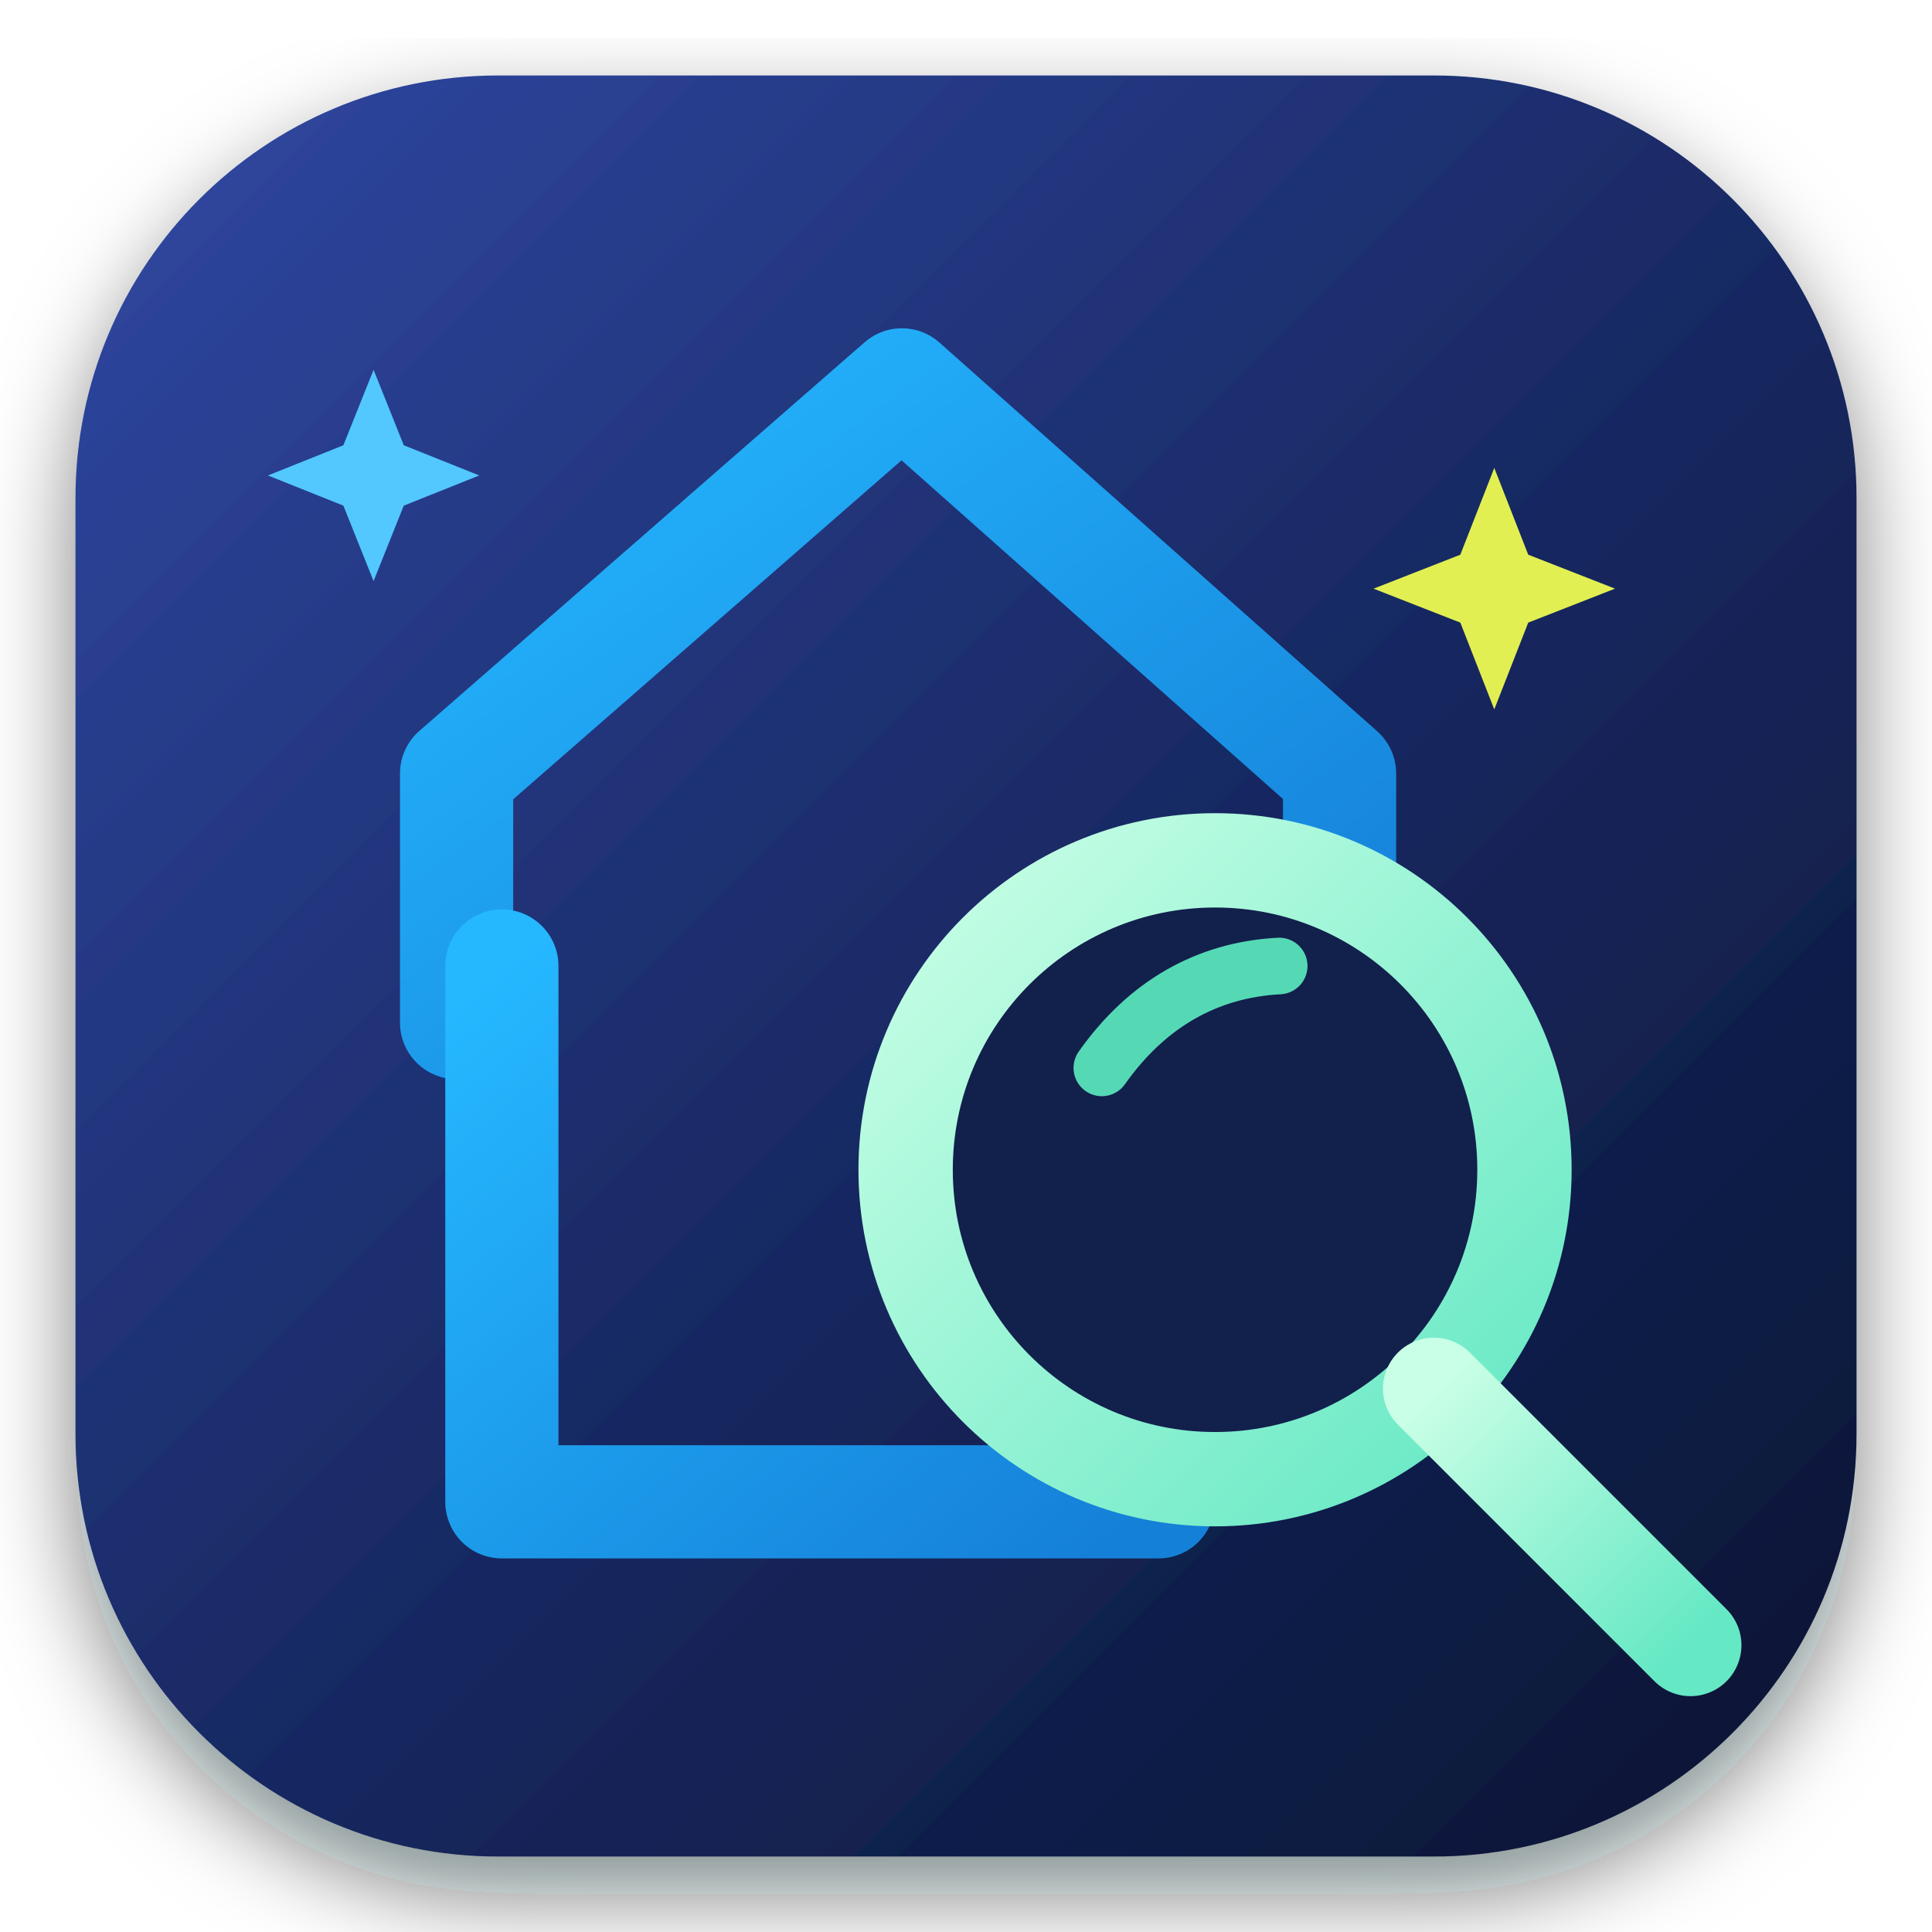
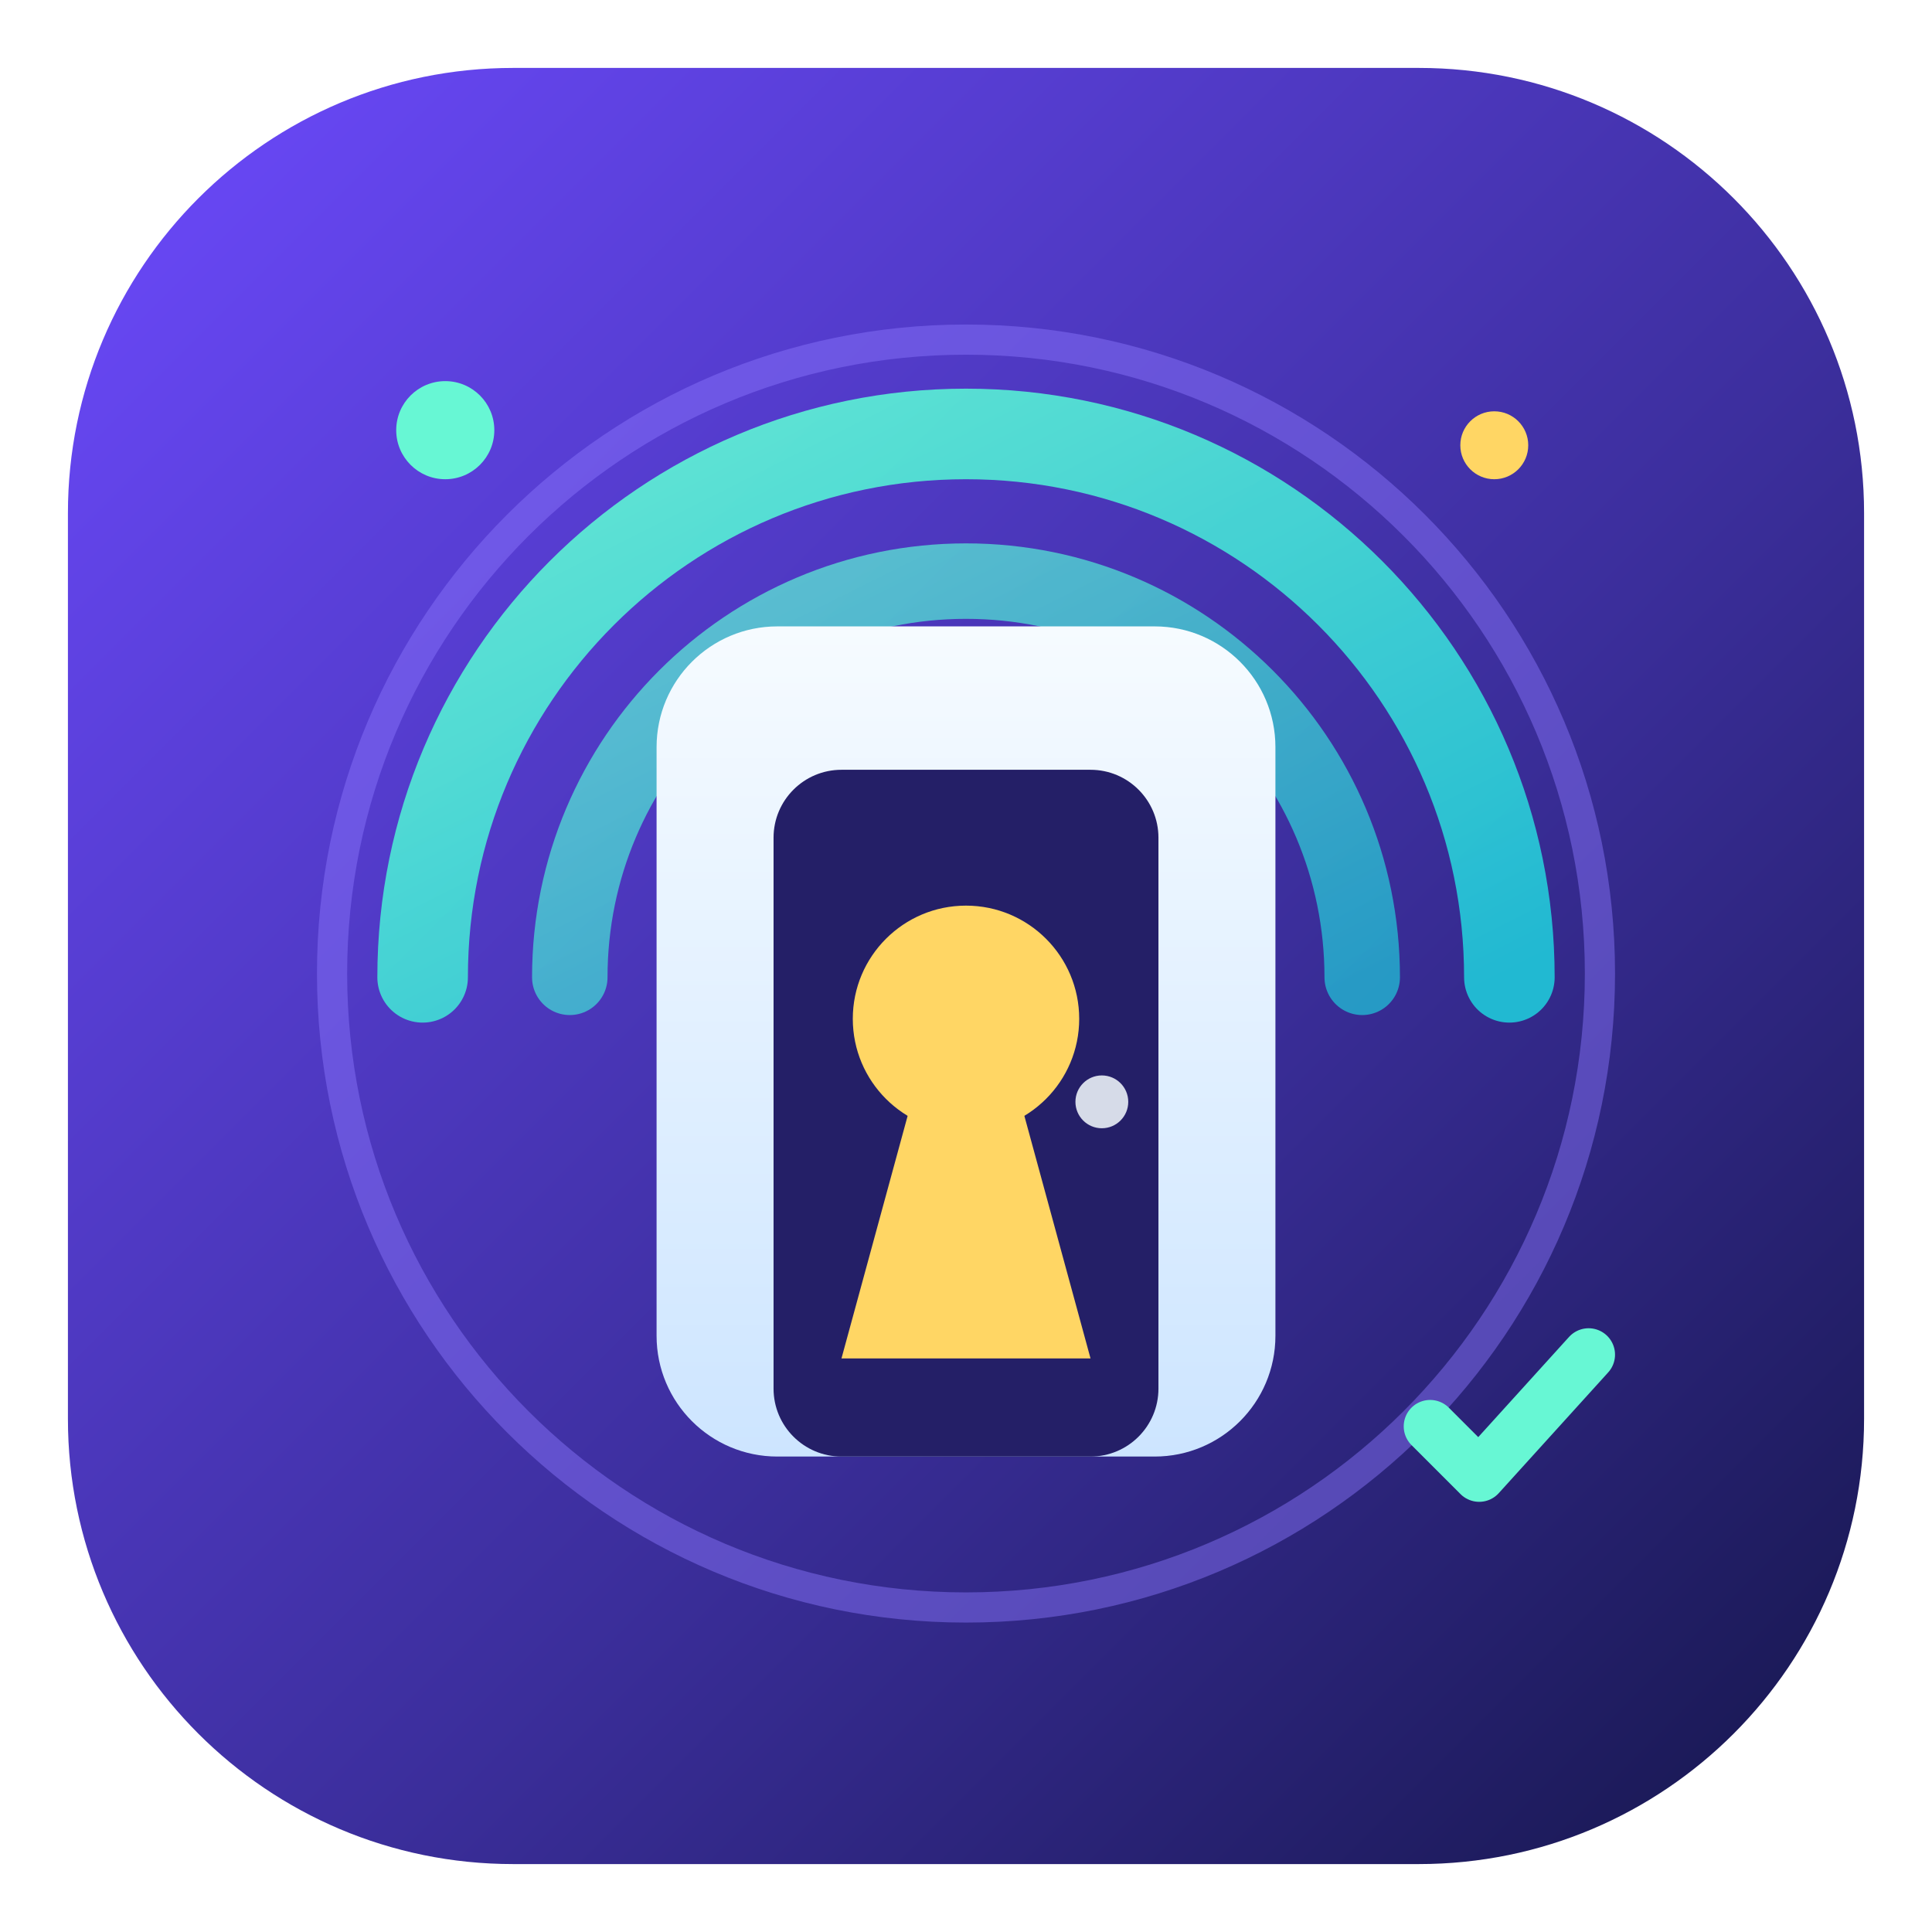
<svg xmlns="http://www.w3.org/2000/svg" viewBox="0 0 512 512" role="img" aria-label="청약 레이더 앱 아이콘">
  <defs>
    <linearGradient id="bg" x1="0" y1="0" x2="1" y2="1">
-       <stop offset="0" stop-color="#3149a5" />
-       <stop offset="0.55" stop-color="#17275f" />
-       <stop offset="1" stop-color="#08142f" />
+       <stop offset="0" stop-color="#6D4AFF" />
+       <stop offset="0.58" stop-color="#3B2E9B" />
+       <stop offset="1" stop-color="#15164B" />
    </linearGradient>
-     <linearGradient id="house" x1="0" y1="0" x2="1" y2="1">
-       <stop offset="0" stop-color="#25b8ff" />
-       <stop offset="1" stop-color="#1580d8" />
+     <linearGradient id="door" x1="0" y1="0" x2="0" y2="1">
+       <stop offset="0" stop-color="#F6FBFF" />
+       <stop offset="1" stop-color="#CDE5FF" />
    </linearGradient>
-     <linearGradient id="glass" x1="0" y1="0" x2="1" y2="1">
-       <stop offset="0" stop-color="#c9ffe6" />
-       <stop offset="1" stop-color="#65e8c4" />
+     <linearGradient id="signal" x1="0" y1="0" x2="1" y2="1">
+       <stop offset="0" stop-color="#67F7D4" />
+       <stop offset="1" stop-color="#20C5D8" />
    </linearGradient>
-     <filter id="shadow">
-       <feDropShadow dx="0" dy="10" stdDeviation="12" flood-color="#020817" flood-opacity=".5" />
-     </filter>
  </defs>
-   <rect x="20" y="20" width="472" height="472" rx="112" fill="url(#bg)" filter="url(#shadow)" />
-   <path d="M121 271V205L239 102l116 103v62" fill="none" stroke="url(#house)" stroke-width="30" stroke-linecap="round" stroke-linejoin="round" />
-   <path d="M133 256v142h174" fill="none" stroke="url(#house)" stroke-width="30" stroke-linecap="round" stroke-linejoin="round" />
-   <path d="M203 398V242" fill="none" stroke="url(#house)" stroke-width="30" stroke-linecap="round" />
-   <circle cx="322" cy="310" r="82" fill="#12204c" stroke="url(#glass)" stroke-width="25" />
-   <path d="M380 368l68 68" fill="none" stroke="url(#glass)" stroke-width="27" stroke-linecap="round" />
-   <path d="M292 283c12-17 28-26 47-27" fill="none" stroke="#55d9b5" stroke-width="15" stroke-linecap="round" />
-   <path d="M99 98l8 20 20 8-20 8-8 20-8-20-20-8 20-8z" fill="#52c8ff" />
-   <path d="M396 124l9 23 23 9-23 9-9 23-9-23-23-9 23-9z" fill="#e1ef53" />
+   <rect x="18" y="18" width="476" height="476" rx="118" fill="url(#bg)" />
+   <circle cx="256" cy="258" r="168" fill="none" stroke="#8B77FF" stroke-width="8" opacity=".45" />
+   <path d="M112 259a144 144 0 0 1 288 0" fill="none" stroke="url(#signal)" stroke-width="24" stroke-linecap="round" opacity=".92" />
+   <path d="M151 259a105 105 0 0 1 210 0" fill="none" stroke="url(#signal)" stroke-width="20" stroke-linecap="round" opacity=".72" />
+   <rect x="174" y="166" width="164" height="220" rx="32" fill="url(#door)" />
+   <rect x="205" y="204" width="102" height="182" rx="18" fill="#241F67" />
+   <circle cx="256" cy="270" r="30" fill="#FFD664" />
+   <path d="M241 294h30l18 66h-66z" fill="#FFD664" />
+   <circle cx="292" cy="292" r="7" fill="#F6FBFF" opacity=".85" />
+   <circle cx="118" cy="114" r="13" fill="#67F7D4" />
+   <circle cx="396" cy="118" r="9" fill="#FFD664" />
+   <path d="M379 378l13 13 29-32" fill="none" stroke="#67F7D4" stroke-width="14" stroke-linecap="round" stroke-linejoin="round" />
</svg>
